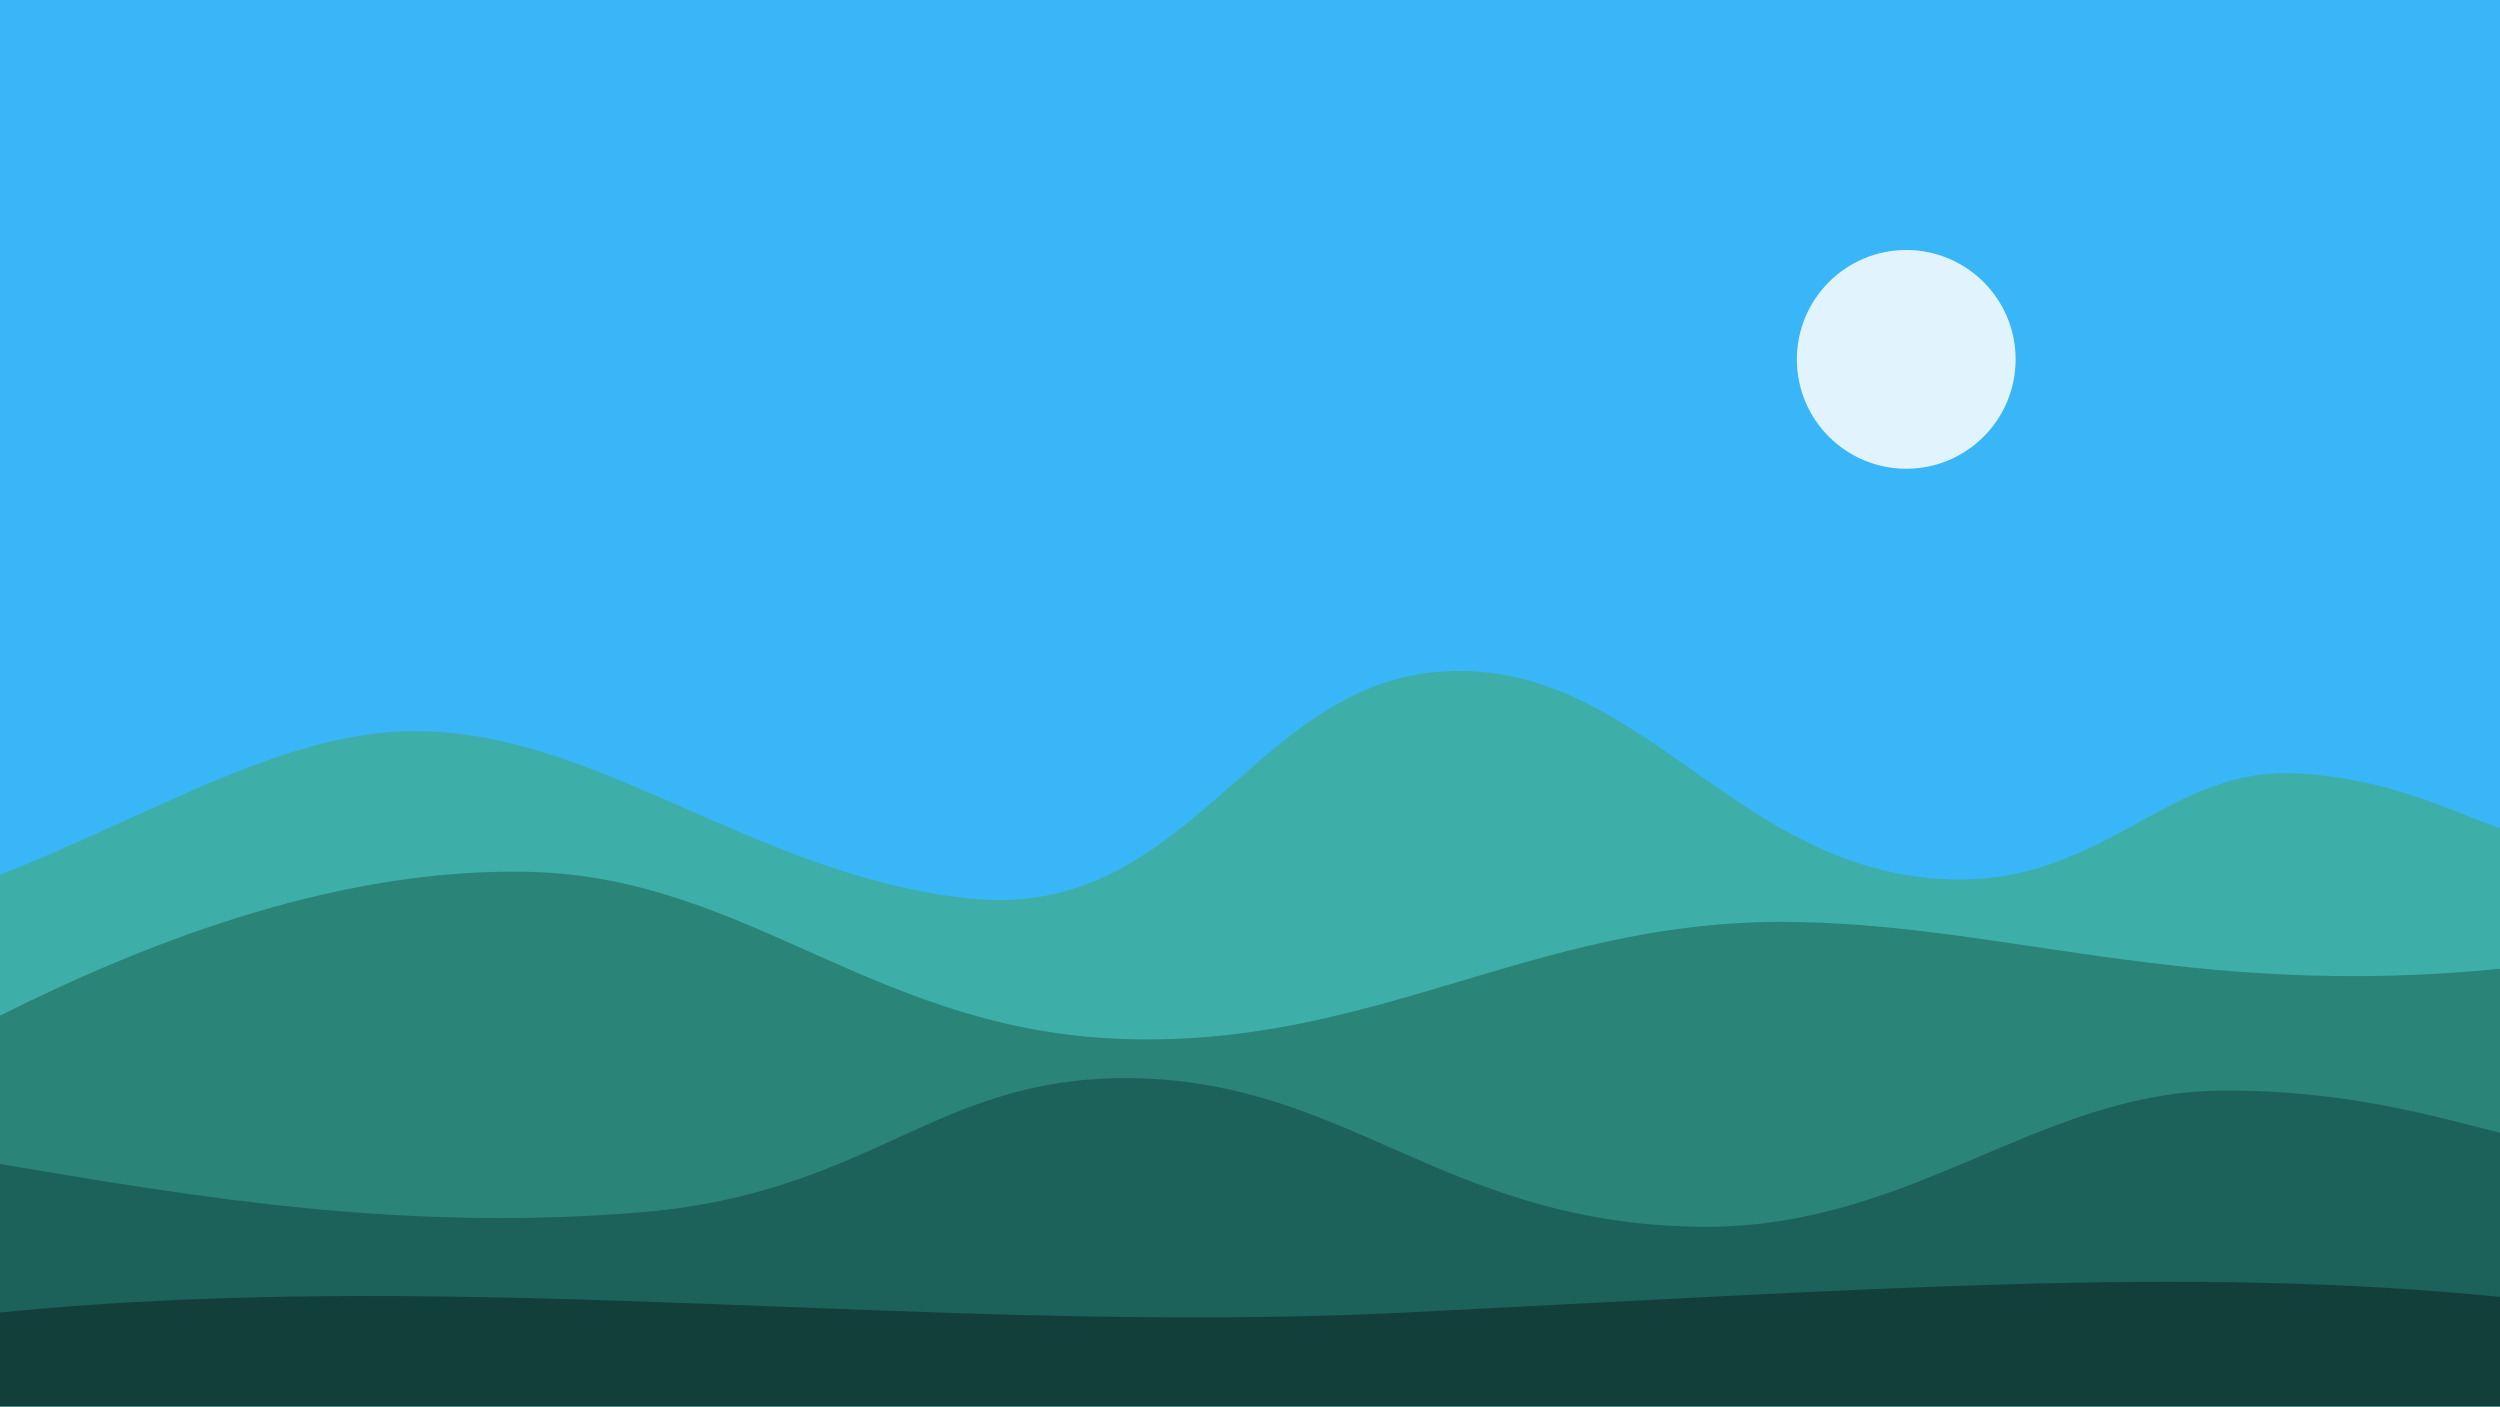
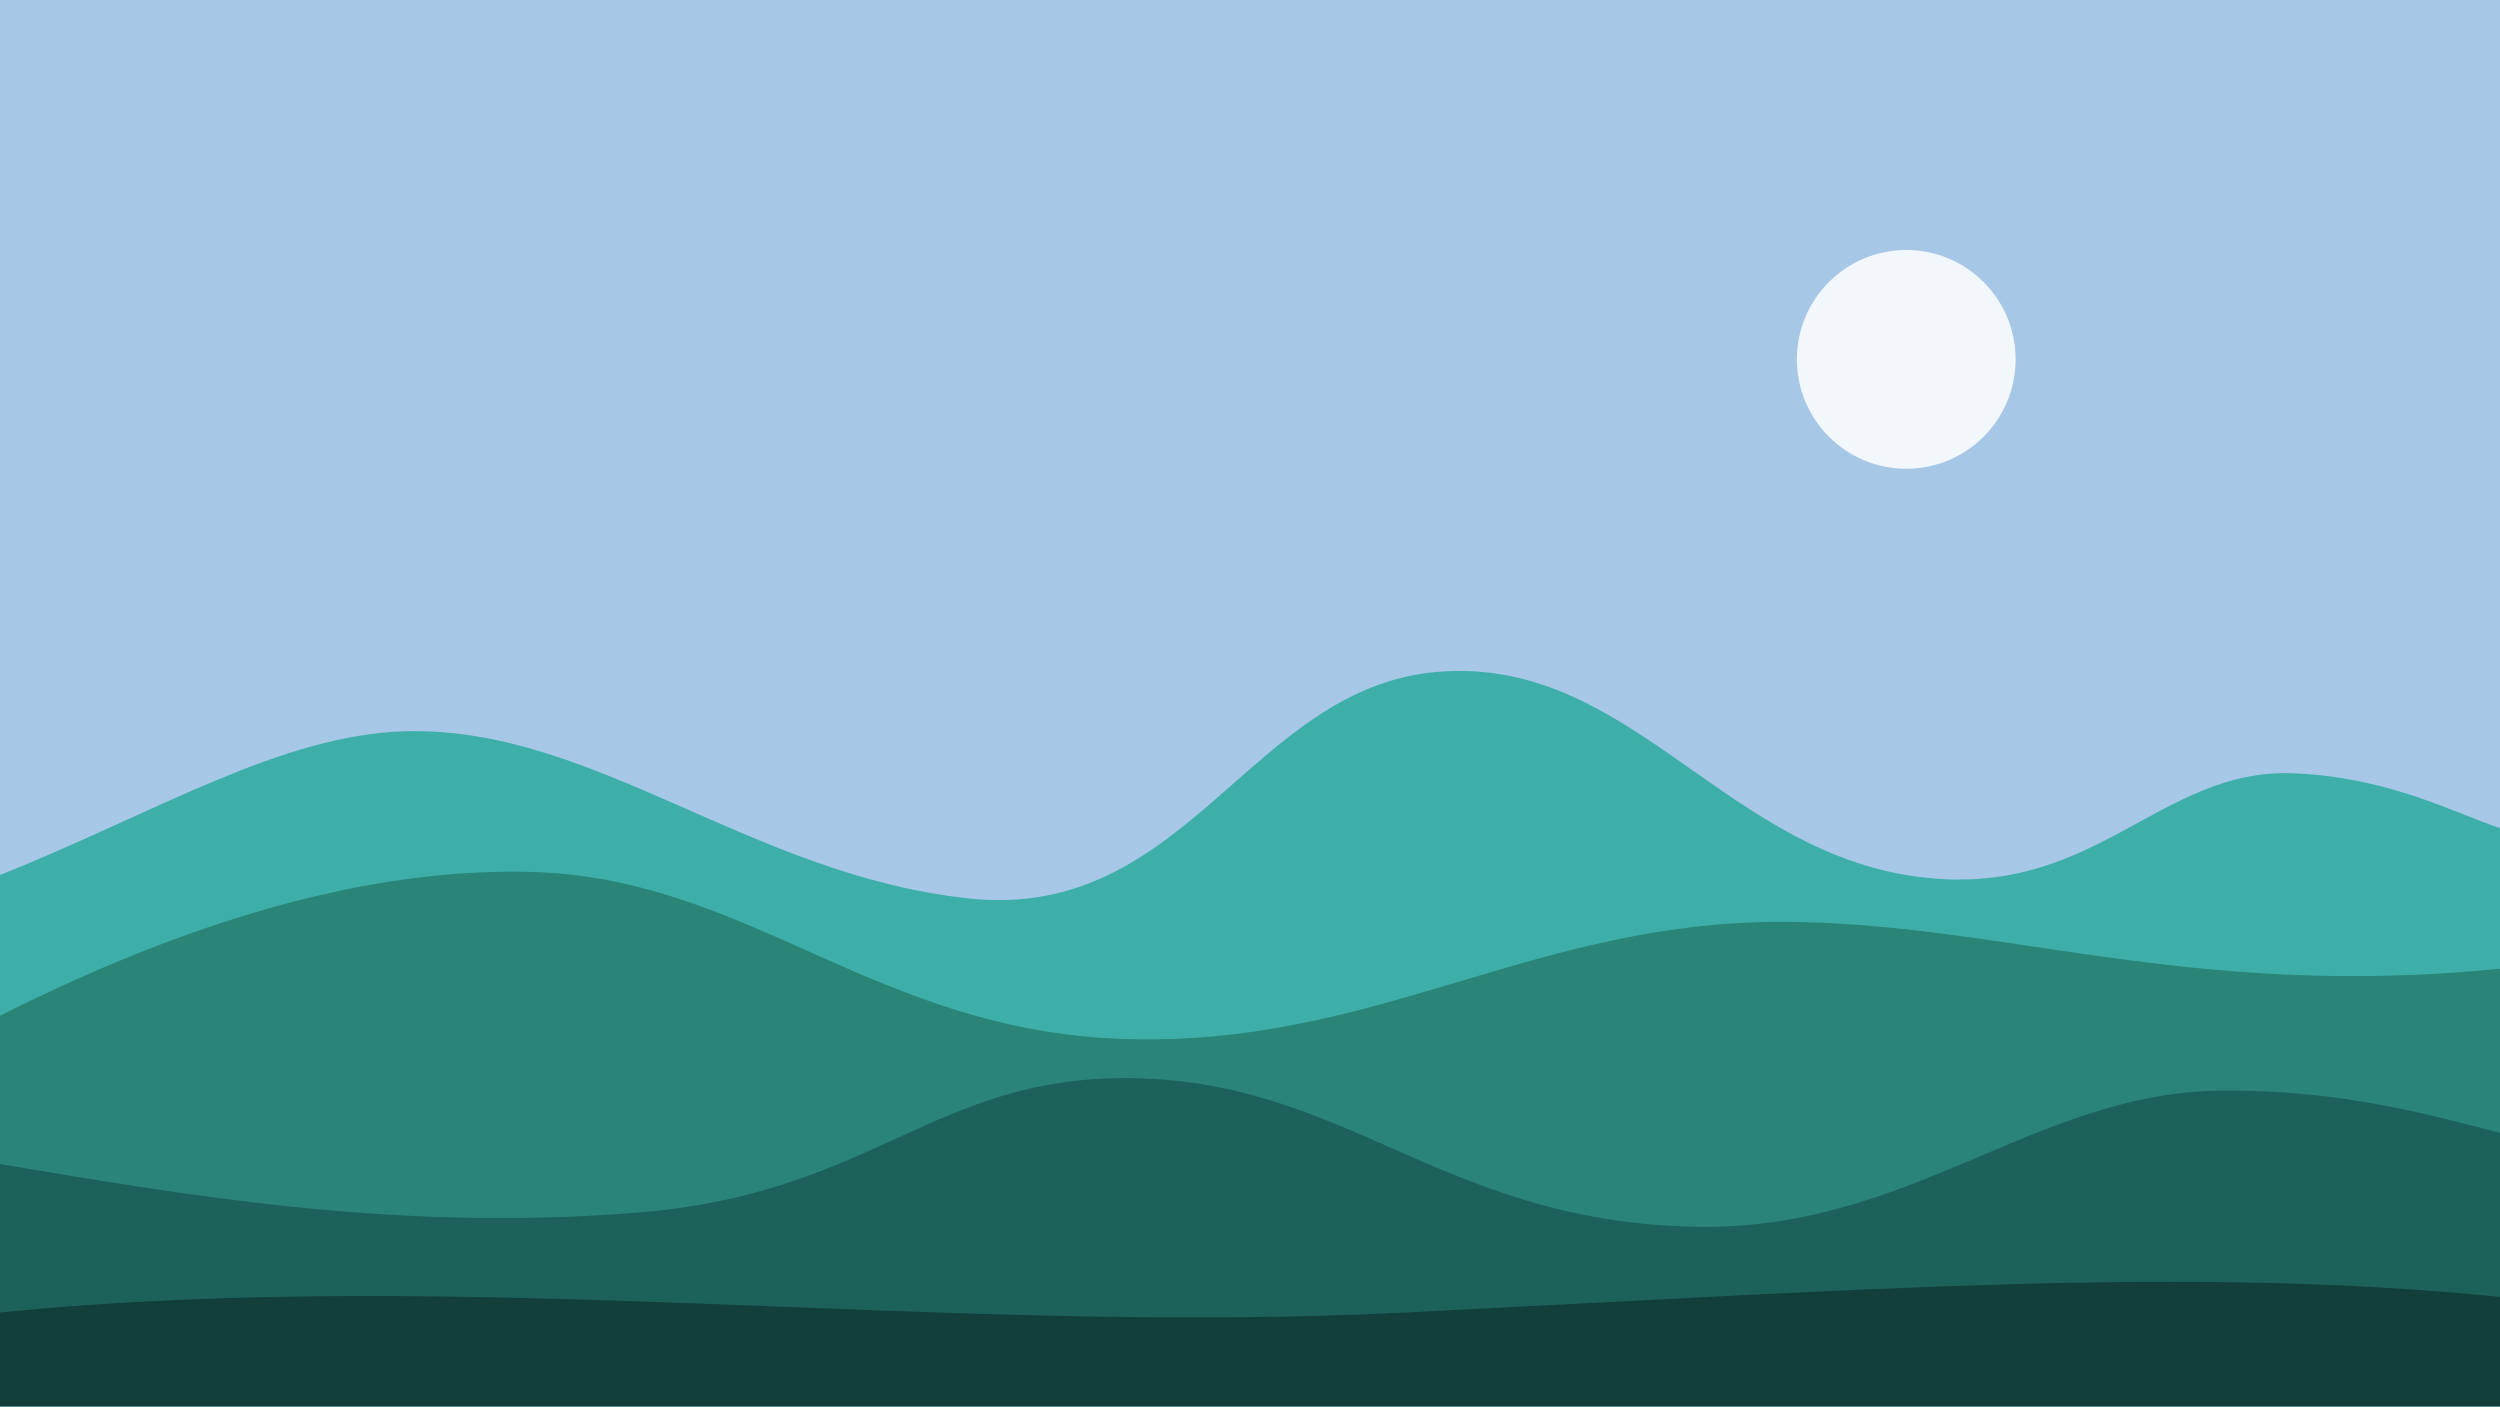
<svg xmlns="http://www.w3.org/2000/svg" viewBox="0 0 1600 900" preserveAspectRatio="xMidYMax slice">
-   <rect width="1600" height="900" fill="#38b6f8" />
+   <rect width="1600" height="900" fill="#A7C7E7" />
  <circle cx="1220" cy="230" r="70" fill="#ffffff" opacity=".85" />
  <path fill="#3dafa8" d="M0 560 C100 520 180 470 260 468 C380 465 480 560 620 575 C760 590 800 440 920 430 C1040 420 1100 540 1220 560 C1340 580 1380 490 1470 495 C1530 498 1570 520 1600 530 V900 H0Z" />
  <path fill="#2a8478" d="M0 650 C100 600 220 555 340 558 C480 562 560 660 720 665 C880 670 980 590 1140 590 C1280 590 1400 640 1600 620 V900 H0Z" />
  <path fill="#1d615b" d="M0 745 C120 765 260 790 420 775 C560 760 600 690 720 690 C860 690 920 780 1080 785 C1220 790 1300 700 1420 698 C1500 697 1560 715 1600 725 V900 H0Z" />
  <path fill="#133f3b" d="M0 840 C300 810 600 855 900 840 S1400 810 1600 830 V900 H0Z" />
</svg>
